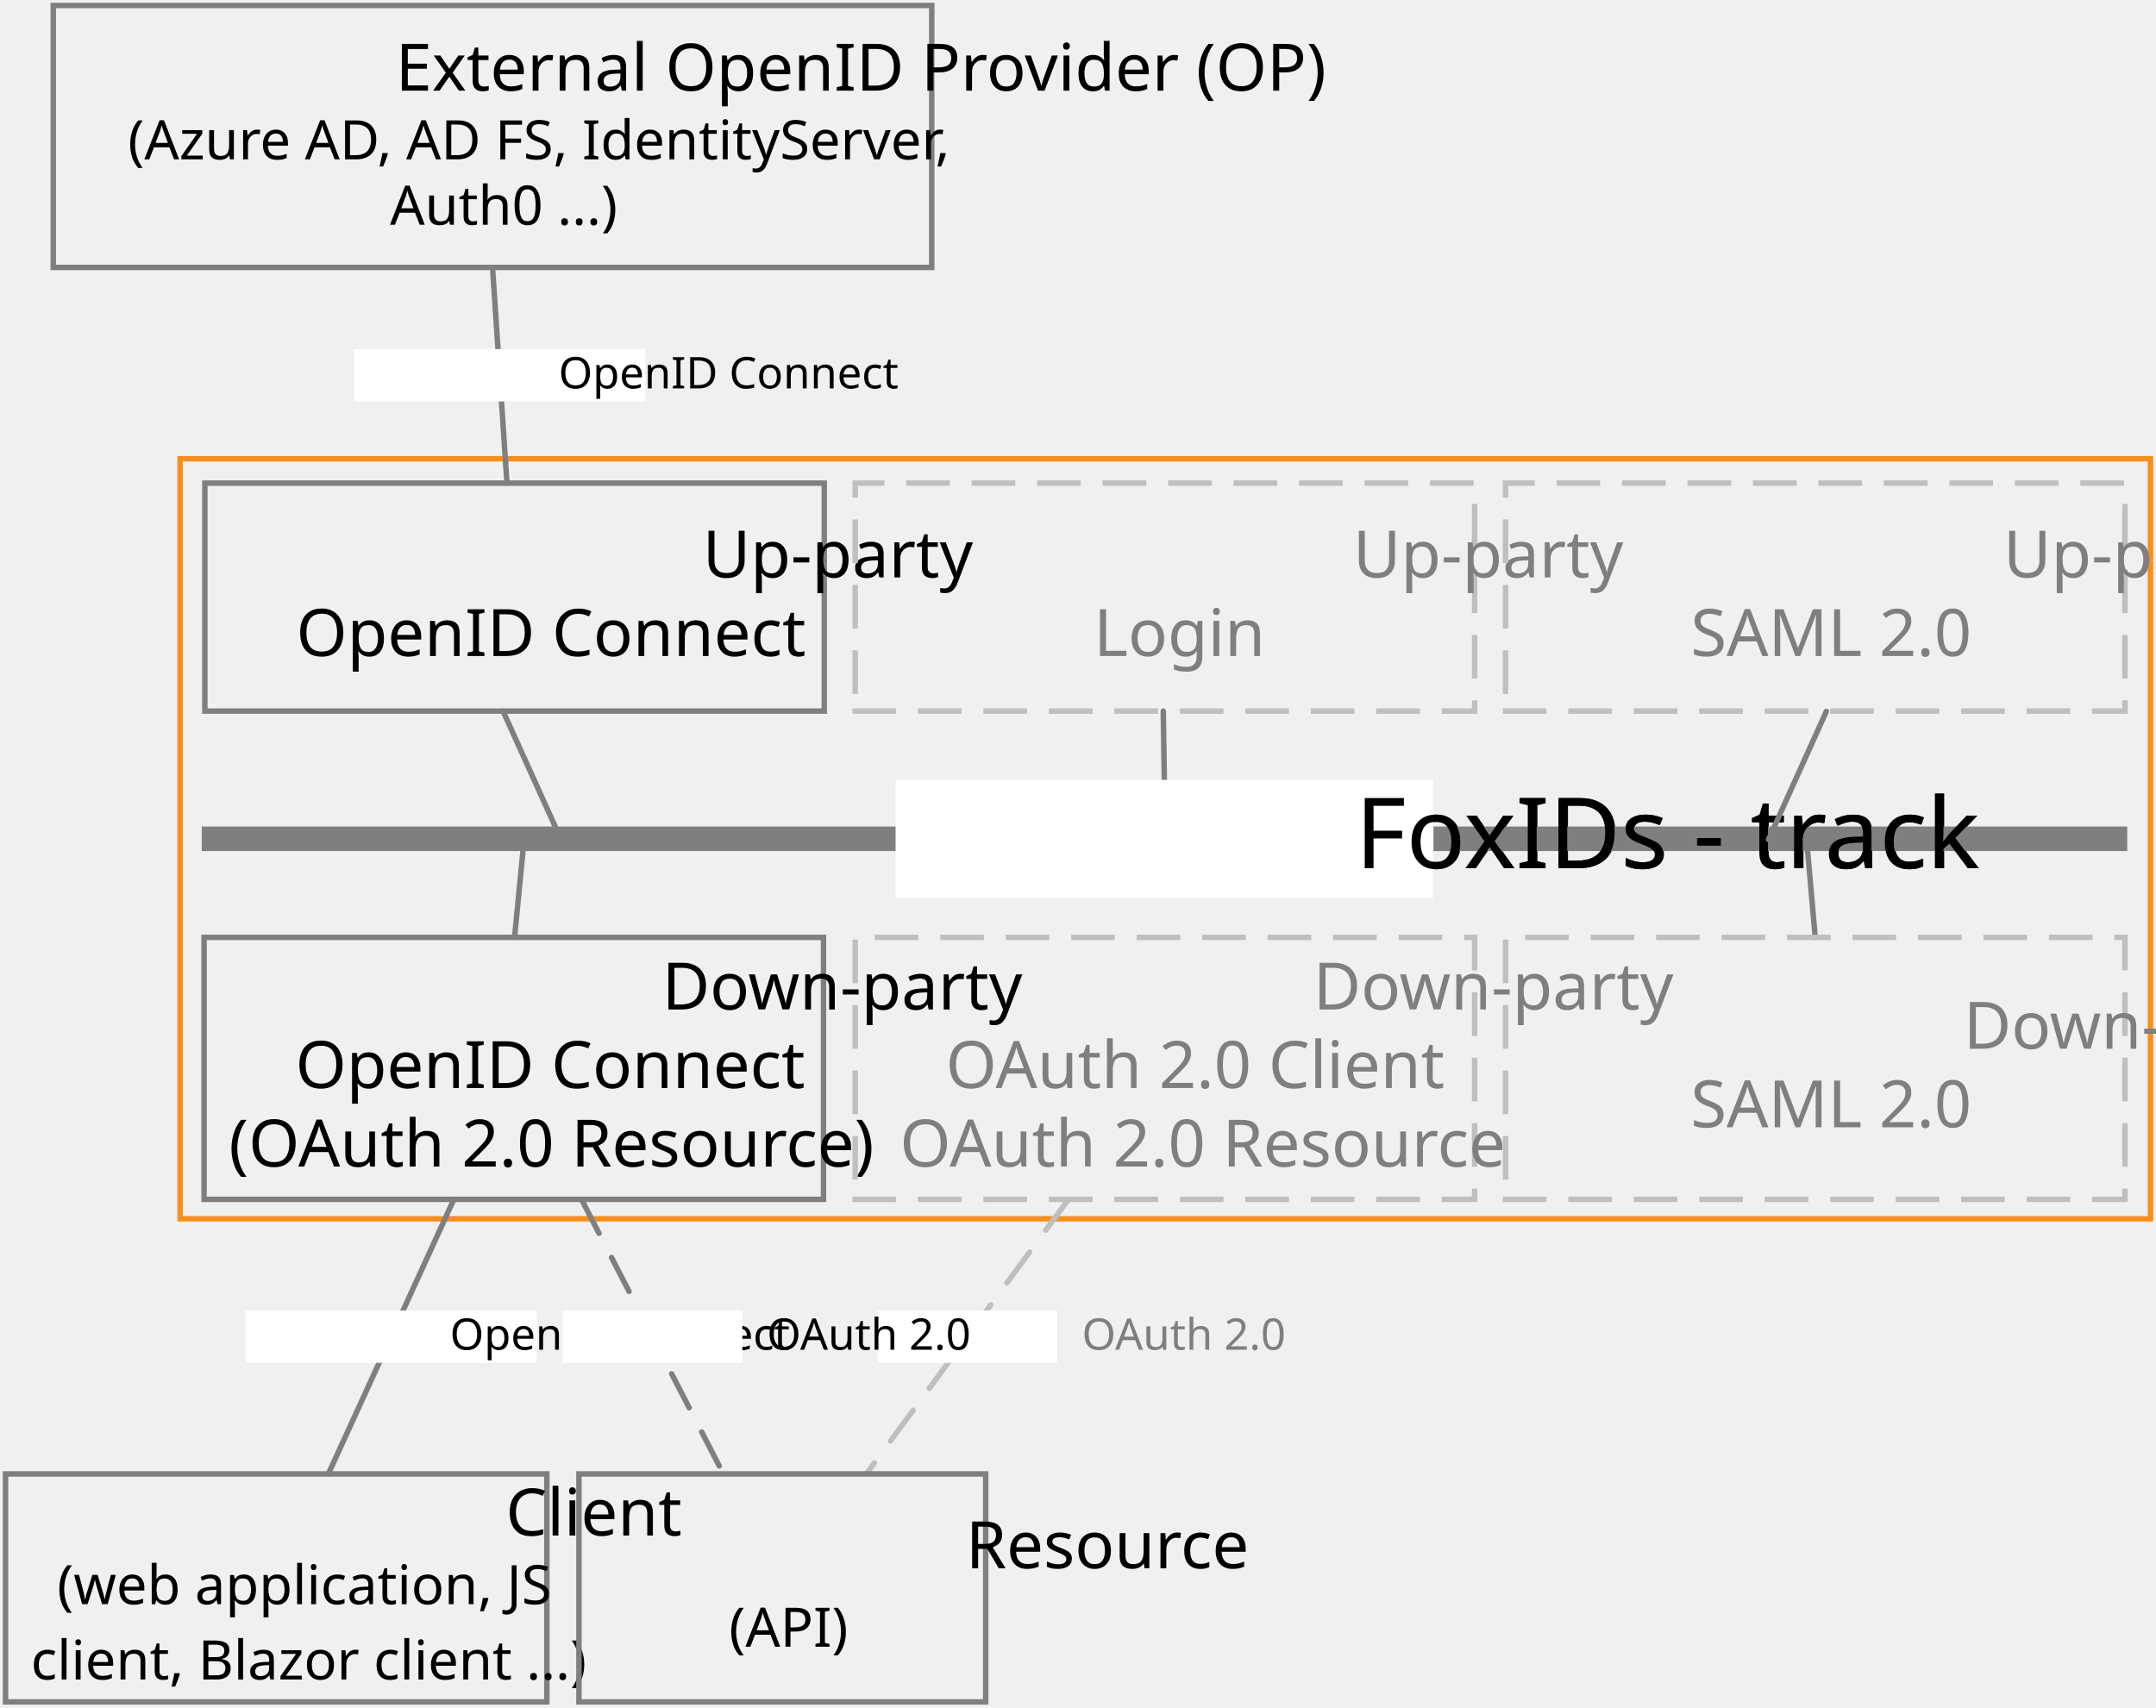
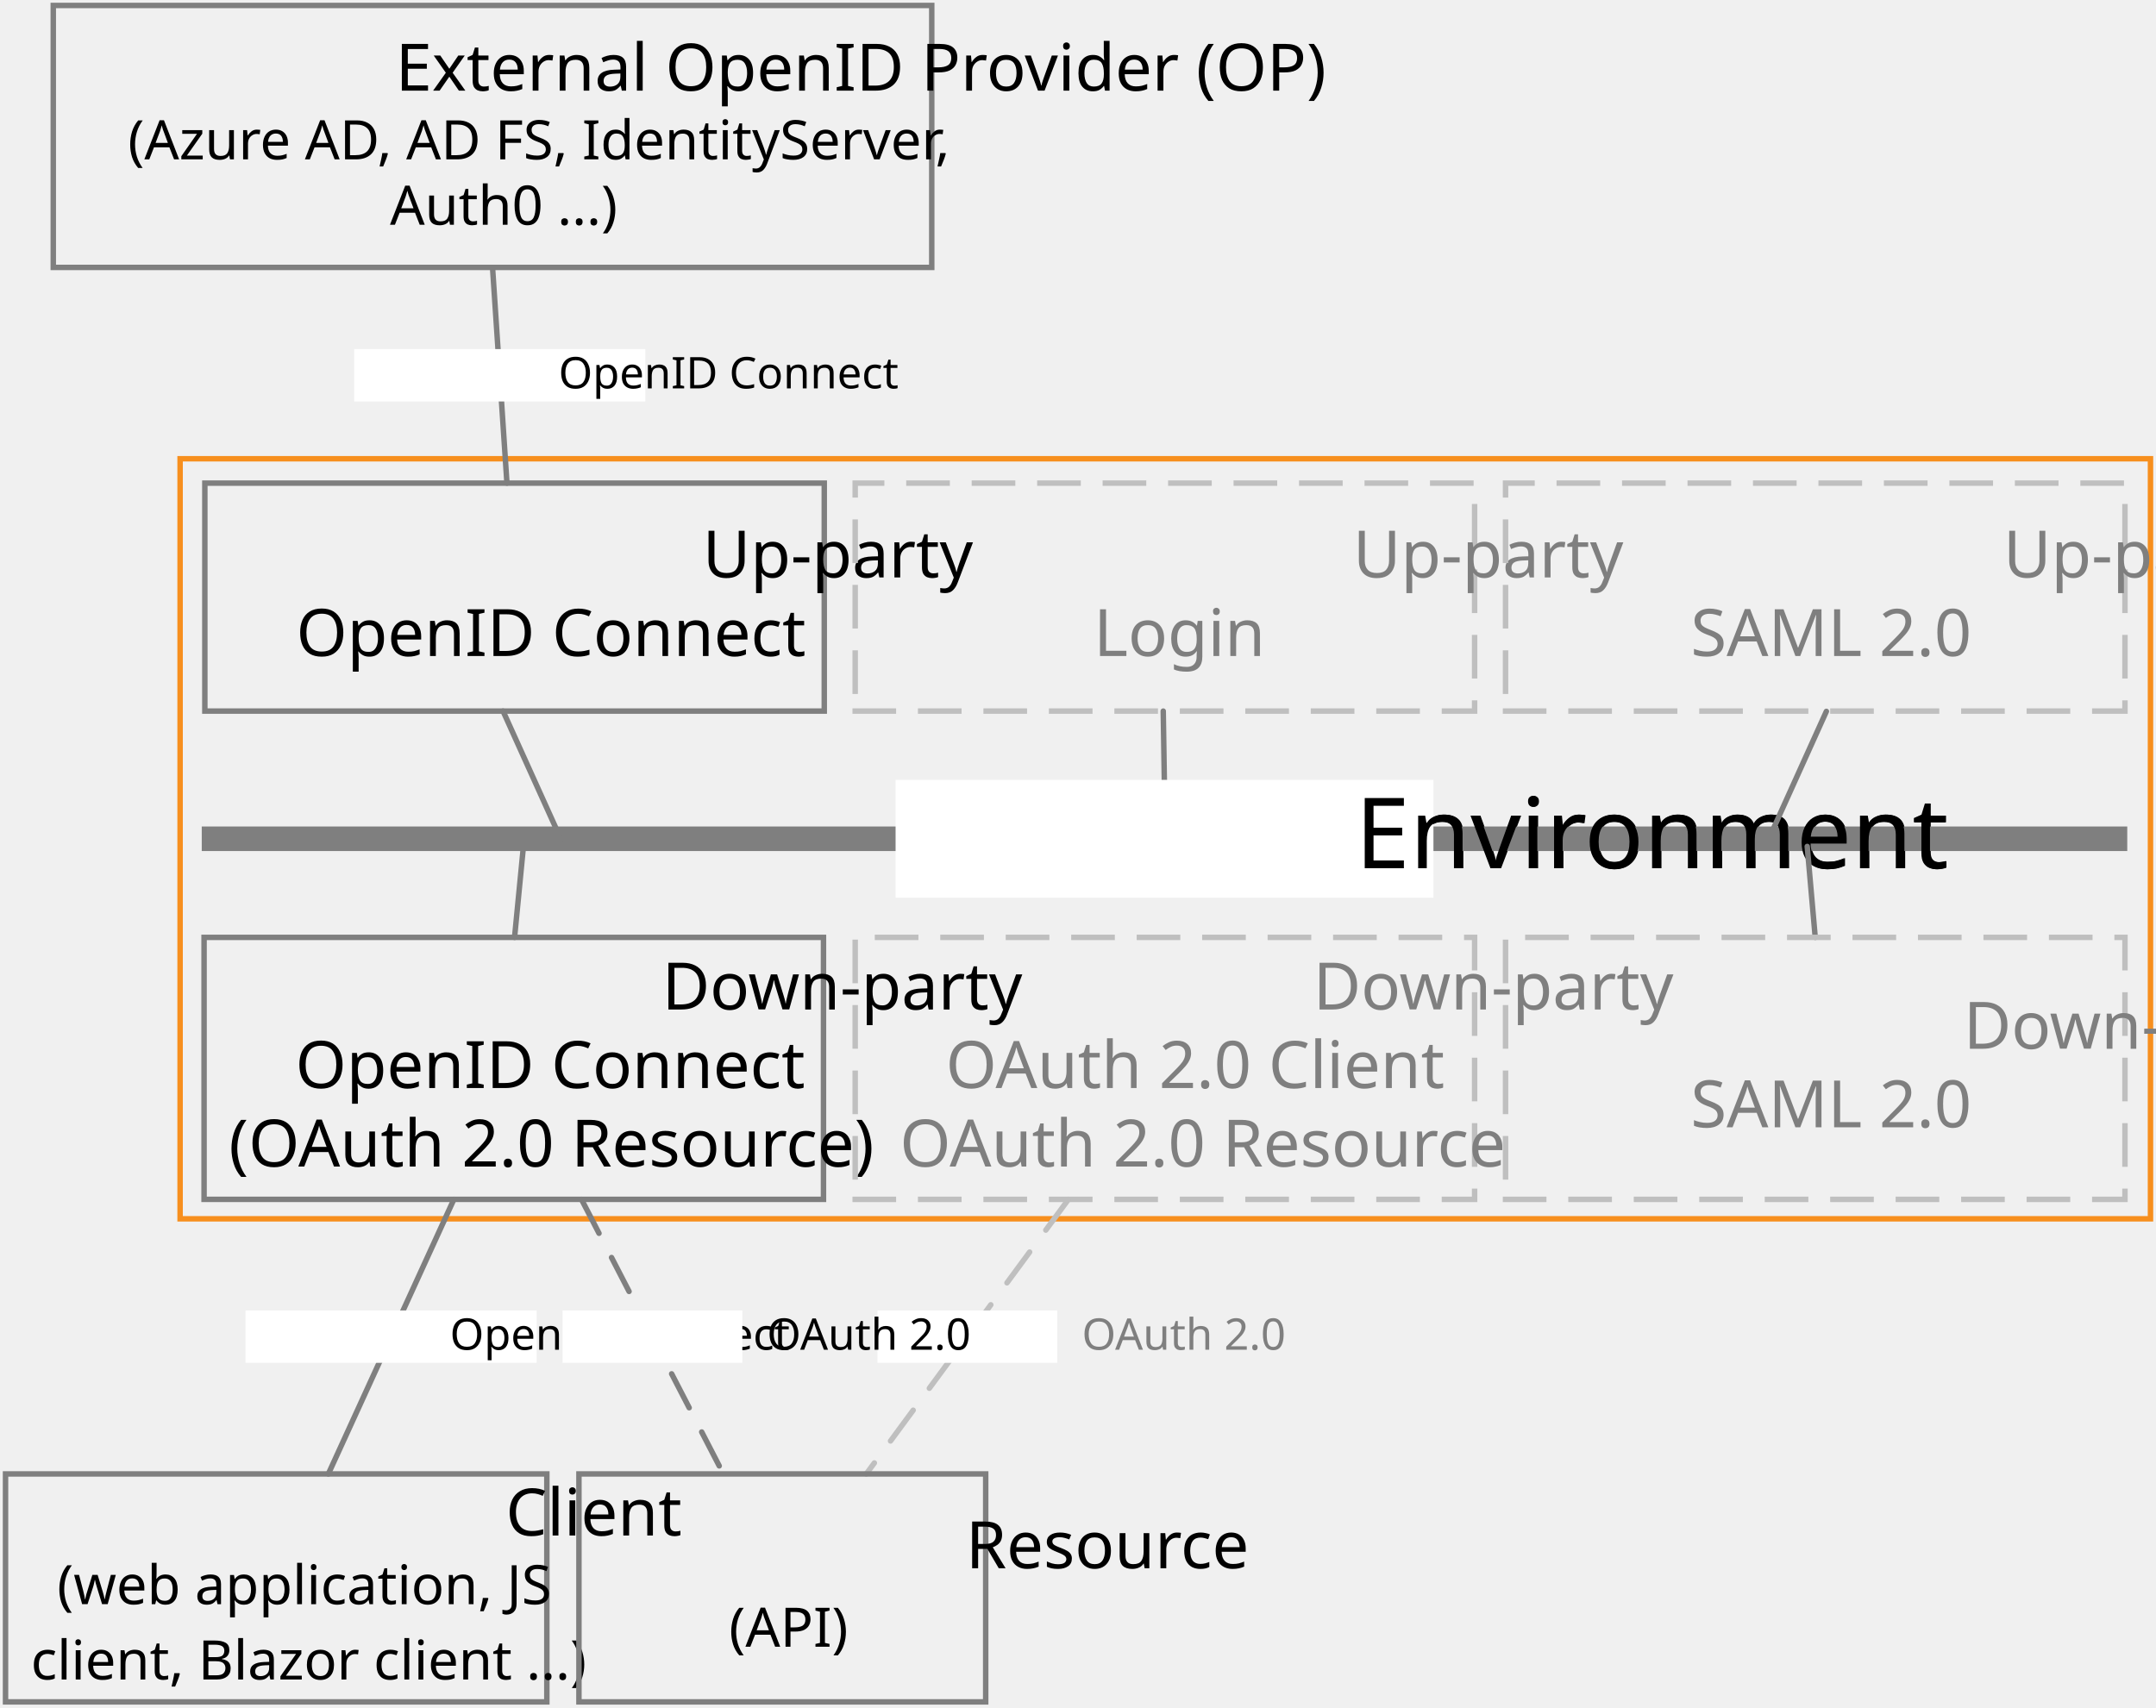
<svg xmlns="http://www.w3.org/2000/svg" xmlns:ns1="http://schemas.microsoft.com/visio/2003/SVGExtensions/" width="5.488in" height="4.347in" viewBox="0 0 395.13 312.999" xml:space="preserve" color-interpolation-filters="sRGB" class="st18">
  <ns1:documentProperties ns1:langID="1033" ns1:metric="true" ns1:viewMarkup="false" />
  <style type="text/css">
	
		.st1 {fill:none;stroke:#f78f1e;stroke-width:1}
		.st2 {fill:#000000;font-family:Calibri;font-size:1.5em}
		.st3 {fill:none;stroke:#7f7f7f;stroke-width:1}
		.st4 {fill:#000000;font-family:Calibri;font-size:1em}
		.st5 {font-size:1em}
		.st6 {fill:none;stroke:#bfbfbf;stroke-dasharray:7,5;stroke-width:1}
		.st7 {fill:#7f7f7f;font-family:Calibri;font-size:1em}
		.st8 {font-size:0.833em}
		.st9 {stroke:#7f7f7f;stroke-linecap:round;stroke-linejoin:round;stroke-width:1}
		.st10 {fill:#ffffff;stroke:none;stroke-linecap:butt;stroke-width:7.2}
		.st11 {fill:#000000;font-family:Calibri;font-size:0.667em}
		.st12 {fill:#ffffff;stroke:none;stroke-linecap:butt}
		.st13 {stroke:#bfbfbf;stroke-dasharray:7,5;stroke-linecap:round;stroke-linejoin:round;stroke-width:1}
		.st14 {fill:#7f7f7f;font-family:Calibri;font-size:0.667em}
		.st15 {stroke:#7f7f7f;stroke-dasharray:7,5;stroke-linecap:round;stroke-linejoin:round;stroke-width:1}
		.st16 {fill:#4672c4;stroke:#7f7f7f;stroke-width:0.25}
		.st17 {stroke:#7f7f7f;stroke-linecap:butt;stroke-width:4.5}
		.st18 {fill:none;fill-rule:evenodd;font-size:12px;overflow:visible;stroke-linecap:square;stroke-miterlimit:3}
	
	</style>
  <g ns1:mID="0" ns1:index="1" ns1:groupContext="foregroundPage">
    <ns1:pageProperties ns1:drawingScale="0.0393701" ns1:pageScale="0.0393701" ns1:drawingUnits="24" ns1:shadowOffsetX="8.50394" ns1:shadowOffsetY="-8.50394" />
    <ns1:layer ns1:name="Connector" ns1:index="0" />
    <g id="shape17-1" ns1:mID="17" ns1:groupContext="shape" transform="translate(32.9961,-89.5608)">
      <ns1:userDefs>
        <ns1:ud ns1:nameU="visVersion" ns1:val="VT0(15):26" />
      </ns1:userDefs>
      <ns1:textBlock ns1:margins="rect(4,4,4,4)" ns1:tabSpace="42.5197" />
      <ns1:textRect cx="180.567" cy="243.331" width="361.14" height="139.336" />
      <rect x="0" y="173.663" width="361.134" height="139.336" class="st1" />
      <text x="131.28" y="248.73" class="st2" ns1:langID="1033">
        <ns1:paragraph ns1:horizAlign="1" />
-         <ns1:tabList />FoxIDs - track</text>
+         <ns1:tabList />Environment</text>
    </g>
    <g id="shape18-4" ns1:mID="18" ns1:groupContext="shape" transform="translate(37.5314,-182.639)">
      <ns1:userDefs>
        <ns1:ud ns1:nameU="visVersion" ns1:val="VT0(15):26" />
      </ns1:userDefs>
      <ns1:textBlock ns1:margins="rect(4,4,4,4)" ns1:tabSpace="42.5197" />
      <ns1:textRect cx="56.764" cy="292.104" width="113.53" height="41.789" />
      <rect x="0" y="271.21" width="113.528" height="41.789" class="st3" />
      <text x="35.08" y="288.5" class="st4" ns1:langID="1033">
        <ns1:paragraph ns1:horizAlign="1" />
        <ns1:tabList />Up-party <ns1:newlineChar />
        <tspan x="16.74" dy="1.2em" class="st5">OpenID Connect</tspan>
      </text>
    </g>
    <g id="shape20-8" ns1:mID="20" ns1:groupContext="shape" transform="translate(37.3898,-93.126)">
      <ns1:userDefs>
        <ns1:ud ns1:nameU="visVersion" ns1:val="VT0(15):26" />
      </ns1:userDefs>
      <ns1:textBlock ns1:margins="rect(4,4,4,4)" ns1:tabSpace="42.5197" />
      <ns1:textRect cx="56.764" cy="288.986" width="113.53" height="48.025" />
      <rect x="0" y="264.973" width="113.528" height="48.025" class="st3" />
      <text x="27.79" y="278.19" class="st4" ns1:langID="1033">
        <ns1:paragraph ns1:horizAlign="1" />
        <ns1:tabList />Down-party <ns1:newlineChar />
        <tspan x="16.74" dy="1.2em" class="st5">OpenID Connect<ns1:newlineChar />
        </tspan>
        <tspan x="4.54" dy="1.2em" class="st5">(OAuth 2.0 Resource)</tspan>
      </text>
    </g>
    <g id="shape21-13" ns1:mID="21" ns1:groupContext="shape" transform="translate(156.728,-93.126)">
      <ns1:userDefs>
        <ns1:ud ns1:nameU="visVersion" ns1:val="VT0(15):26" />
      </ns1:userDefs>
      <ns1:textBlock ns1:margins="rect(4,4,4,4)" ns1:tabSpace="42.5197" />
      <ns1:textRect cx="56.764" cy="288.986" width="113.53" height="48.025" />
      <path d="M0 313 L113.53 313 L113.53 264.97 L0 264.97 L0 313 Z" class="st6" />
      <text x="27.79" y="278.19" class="st7" ns1:langID="1033">
        <ns1:paragraph ns1:horizAlign="1" />
        <ns1:tabList />Down-party <ns1:newlineChar />
        <tspan x="16.59" dy="1.2em" class="st5">OAuth 2.0 Client<ns1:newlineChar />
        </tspan>
        <tspan x="8.17" dy="1.2em" class="st5">OAuth 2.0 Resource</tspan>
      </text>
    </g>
    <g id="shape22-18" ns1:mID="22" ns1:groupContext="shape" transform="translate(9.752,-263.973)">
      <ns1:userDefs>
        <ns1:ud ns1:nameU="visVersion" ns1:val="VT0(15):26" />
      </ns1:userDefs>
      <ns1:textBlock ns1:margins="rect(4,4,4,4)" ns1:tabSpace="42.5197" />
      <ns1:textRect cx="80.504" cy="288.986" width="161.01" height="48.025" />
      <rect x="0" y="264.973" width="161.008" height="48.025" class="st3" />
      <text x="6.57" y="280.59" class="st4" ns1:langID="1033">
        <ns1:paragraph ns1:horizAlign="1" />
        <ns1:tabList />External OpenID Provider (OP)<ns1:newlineChar />
        <tspan x="13.69" dy="1.26em" class="st8">(Azure AD, AD FS, IdentityServer, </tspan>
        <tspan x="61.71" dy="1.2em" class="st8">Auth0 ...)</tspan>
      </text>
    </g>
    <g id="shape24-23" ns1:mID="24" ns1:groupContext="shape" ns1:layerMember="0" transform="translate(84.4908,-263.973)">
      <ns1:textBlock ns1:margins="rect(4,4,4,4)" ns1:tabSpace="42.5197" />
      <ns1:textRect cx="7.087" cy="332.771" width="63.18" height="17.604" />
      <path d="M5.77 313 L8.41 352.54" class="st9" />
      <rect ns1:rectContext="textBkgnd" x="-19.595" y="327.972" width="53.363" height="9.6" class="st10" />
      <text x="-19.59" y="335.17" class="st11" ns1:langID="1033">
        <ns1:paragraph ns1:horizAlign="1" />
        <ns1:tabList />OpenID Connect</text>
    </g>
    <g id="shape29-28" ns1:mID="29" ns1:groupContext="shape" transform="translate(1,-1)">
      <ns1:userDefs>
        <ns1:ud ns1:nameU="visVersion" ns1:val="VT0(15):26" />
      </ns1:userDefs>
      <ns1:textBlock ns1:margins="rect(4,4,4,4)" ns1:tabSpace="42.5197" />
      <ns1:textRect cx="49.606" cy="292.104" width="99.22" height="41.789" />
      <rect x="0" y="271.21" width="99.213" height="41.789" class="st3" />
      <text x="35.51" y="282.5" class="st4" ns1:langID="1033">
        <ns1:paragraph ns1:horizAlign="1" />
        <ns1:tabList />Client <ns1:newlineChar />
        <tspan x="9.46" dy="1.26em" class="st8">(web application, JS </tspan>
        <tspan x="4.65" dy="1.38em" class="st8">client, Blazor client ...)</tspan>
      </text>
    </g>
    <g id="shape32-33" ns1:mID="32" ns1:groupContext="shape" ns1:layerMember="0" transform="translate(83.1745,-93.126)">
      <ns1:textBlock ns1:margins="rect(4,4,4,4)" ns1:tabSpace="42.5197" />
      <ns1:textRect cx="-11.507" cy="338.167" width="63.18" height="17.604" />
      <path d="M0 313 L-23.01 363.34" class="st9" />
      <rect ns1:rectContext="textBkgnd" x="-38.189" y="333.367" width="53.363" height="9.6" class="st12" />
      <text x="-38.19" y="340.57" class="st11" ns1:langID="1033">
        <ns1:paragraph ns1:horizAlign="1" />
        <ns1:tabList />OpenID Connect</text>
    </g>
    <g id="shape33-38" ns1:mID="33" ns1:groupContext="shape" ns1:layerMember="0" transform="translate(195.813,-93.126)">
      <ns1:textBlock ns1:margins="rect(4,4,4,4)" ns1:tabSpace="42.5197" />
      <ns1:textRect cx="-18.53" cy="338.167" width="42.77" height="17.604" />
      <path d="M0 313 L-37.06 363.34" class="st13" />
      <rect ns1:rectContext="textBkgnd" x="-35.004" y="333.367" width="32.949" height="9.6" class="st12" />
      <text x="-35" y="340.57" class="st14" ns1:langID="1033">
        <ns1:paragraph ns1:horizAlign="1" />
        <ns1:tabList />OAuth 2.0</text>
    </g>
    <g id="shape35-43" ns1:mID="35" ns1:groupContext="shape" transform="translate(106.095,-1)">
      <ns1:userDefs>
        <ns1:ud ns1:nameU="visVersion" ns1:val="VT0(15):26" />
      </ns1:userDefs>
      <ns1:textBlock ns1:margins="rect(4,4,4,4)" ns1:tabSpace="42.5197" />
      <ns1:textRect cx="37.276" cy="292.104" width="74.56" height="41.789" />
      <rect x="0" y="271.21" width="74.551" height="41.789" class="st3" />
      <text x="14.75" y="288.5" class="st4" ns1:langID="1033">
        <ns1:paragraph ns1:horizAlign="1" />
        <ns1:tabList />Resource <ns1:newlineChar />
        <tspan x="27.51" dy="1.44em" class="st8">(API)</tspan>
      </text>
    </g>
    <g id="shape45-47" ns1:mID="45" ns1:groupContext="shape" ns1:layerMember="0" transform="translate(106.562,-93.126)">
      <ns1:textBlock ns1:margins="rect(4,4,4,4)" ns1:tabSpace="42.5197" />
      <ns1:textRect cx="13.006" cy="338.167" width="42.77" height="17.604" />
      <path d="M0 313 L26.01 363.34" class="st15" />
      <rect ns1:rectContext="textBkgnd" x="-3.469" y="333.367" width="32.949" height="9.6" class="st10" />
      <text x="-3.47" y="340.57" class="st11" ns1:langID="1033">
        <ns1:paragraph ns1:horizAlign="1" />
        <ns1:tabList />OAuth 2.0</text>
    </g>
    <g id="shape48-52" ns1:mID="48" ns1:groupContext="shape" transform="translate(345.161,-157.825) scale(-1,1)">
      <ns1:userDefs>
        <ns1:ud ns1:nameU="visVersion" ns1:val="VT0(15):26" />
      </ns1:userDefs>
      <rect x="0" y="310.447" width="42.094" height="2.551" class="st16" />
    </g>
    <g id="shape49-54" ns1:mID="49" ns1:groupContext="shape" ns1:layerMember="0" transform="translate(206.289,-182.639)">
      <path d="M6.9 313 L7.27 336.41" class="st9" />
    </g>
    <g id="shape50-57" ns1:mID="50" ns1:groupContext="shape" transform="translate(81.752,-157.876)">
      <ns1:userDefs>
        <ns1:ud ns1:nameU="visVersion" ns1:val="VT0(15):26" />
      </ns1:userDefs>
      <rect x="0" y="310.447" width="42.094" height="2.551" class="st16" />
    </g>
    <g id="shape51-59" ns1:mID="51" ns1:groupContext="shape" ns1:layerMember="0" transform="translate(36.9646,-152.142)">
      <ns1:textBlock ns1:margins="rect(4,4,4,4)" ns1:tabSpace="42.5197" />
      <ns1:textRect cx="176.457" cy="305.912" width="108.4" height="29.604" />
      <path d="M0 305.91 L352.91 305.91" class="st17" />
      <rect ns1:rectContext="textBkgnd" x="127.168" y="295.112" width="98.578" height="21.6" class="st10" />
      <text x="127.17" y="311.31" class="st2" ns1:langID="1033">
        <ns1:paragraph ns1:horizAlign="1" />
-         <ns1:tabList />FoxIDs - track</text>
+         <ns1:tabList />Environment</text>
    </g>
    <g id="shape52-64" ns1:mID="52" ns1:groupContext="shape" ns1:layerMember="0" transform="translate(102.197,-157.876)">
      <path d="M-6.27 313 L-7.9 329.72" class="st9" />
    </g>
    <g id="shape53-67" ns1:mID="53" ns1:groupContext="shape" ns1:layerMember="0" transform="translate(90.4048,-182.639)">
      <path d="M1.78 313 L12.39 336.49" class="st9" />
    </g>
    <g id="shape54-70" ns1:mID="54" ns1:groupContext="shape" ns1:layerMember="0" transform="translate(324.866,-157.825)">
      <path d="M6.35 313 L7.82 329.67" class="st9" />
    </g>
    <g id="shape55-73" ns1:mID="55" ns1:groupContext="shape" ns1:layerMember="0" transform="translate(336.509,-182.588)">
      <path d="M-1.78 313 L-12.39 336.49" class="st9" />
    </g>
    <g id="shape39-76" ns1:mID="39" ns1:groupContext="shape" transform="translate(156.728,-182.639)">
      <ns1:userDefs>
        <ns1:ud ns1:nameU="visVersion" ns1:val="VT0(15):26" />
      </ns1:userDefs>
      <ns1:textBlock ns1:margins="rect(4,4,4,4)" ns1:tabSpace="42.5197" />
      <ns1:textRect cx="56.764" cy="292.104" width="113.53" height="41.789" />
      <path d="M0 313 L113.53 313 L113.53 271.21 L0 271.21 L0 313 Z" class="st6" />
      <text x="35.08" y="288.5" class="st7" ns1:langID="1033">
        <ns1:paragraph ns1:horizAlign="1" />
        <ns1:tabList />Up-party <ns1:newlineChar />
        <tspan x="43.72" dy="1.2em" class="st5">Login</tspan>
      </text>
    </g>
    <g id="shape41-80" ns1:mID="41" ns1:groupContext="shape" transform="translate(275.925,-182.639)">
      <ns1:userDefs>
        <ns1:ud ns1:nameU="visVersion" ns1:val="VT0(15):26" />
      </ns1:userDefs>
      <ns1:textBlock ns1:margins="rect(4,4,4,4)" ns1:tabSpace="42.5197" />
      <ns1:textRect cx="56.764" cy="292.104" width="113.53" height="41.789" />
      <path d="M0 313 L113.53 313 L113.53 271.21 L0 271.21 L0 313 Z" class="st6" />
      <text x="35.08" y="288.5" class="st7" ns1:langID="1033">
        <ns1:paragraph ns1:horizAlign="1" />
        <ns1:tabList />Up-party <ns1:newlineChar />
        <tspan x="33.93" dy="1.2em" class="st5">SAML 2.0</tspan>
      </text>
    </g>
    <g id="shape47-84" ns1:mID="47" ns1:groupContext="shape" transform="translate(275.925,-93.126)">
      <ns1:userDefs>
        <ns1:ud ns1:nameU="visVersion" ns1:val="VT0(15):26" />
      </ns1:userDefs>
      <ns1:textBlock ns1:margins="rect(4,4,4,4)" ns1:tabSpace="42.5197" />
      <ns1:textRect cx="56.764" cy="288.986" width="113.53" height="48.025" />
      <path d="M0 313 L113.53 313 L113.53 264.97 L0 264.97 L0 313 Z" class="st6" />
      <text x="27.79" y="285.39" class="st7" ns1:langID="1033">
        <ns1:paragraph ns1:horizAlign="1" />
        <ns1:tabList />Down-party <ns1:newlineChar />
        <tspan x="33.93" dy="1.2em" class="st5">SAML 2.0</tspan>
      </text>
    </g>
  </g>
</svg>
